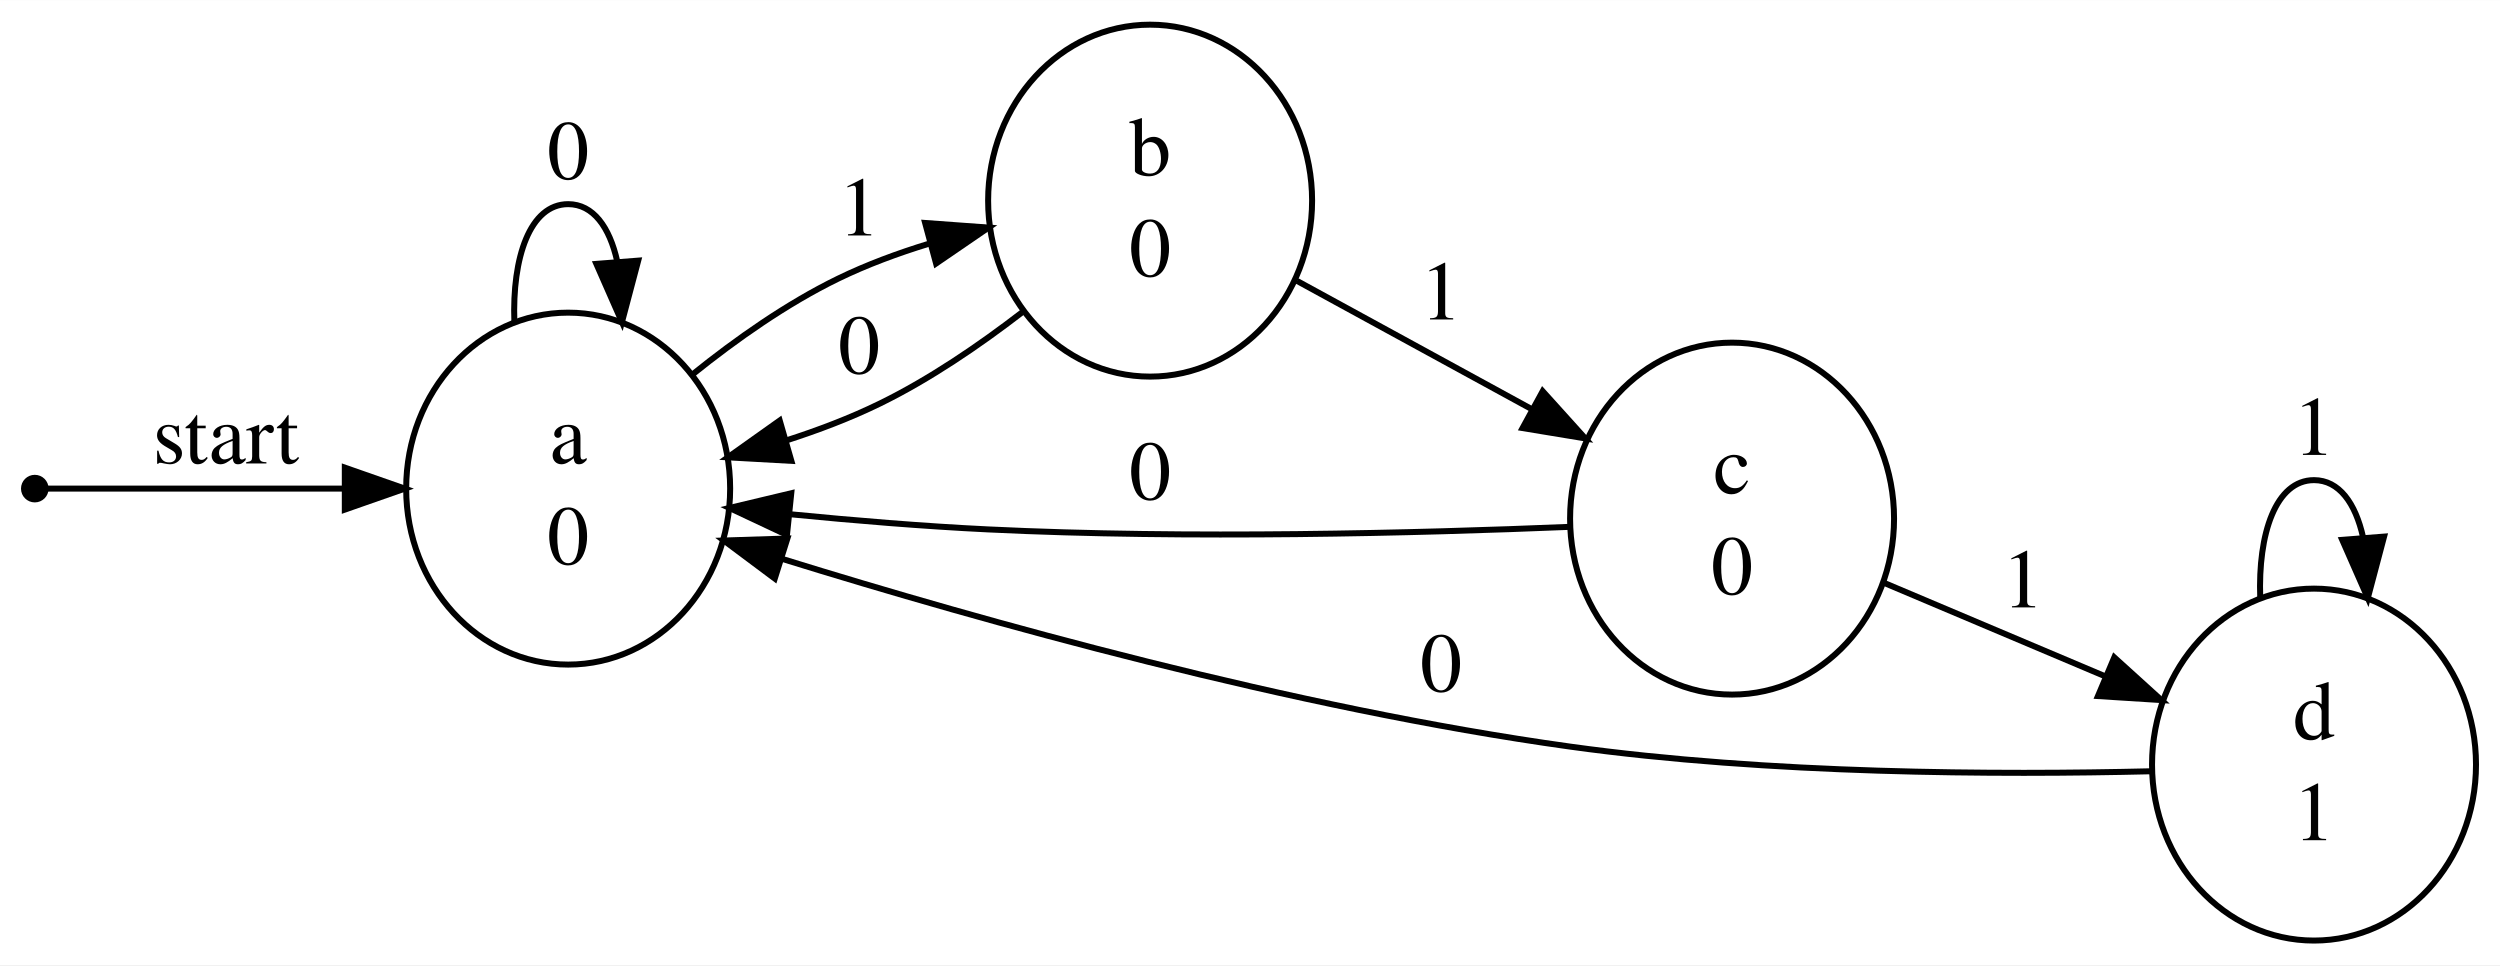
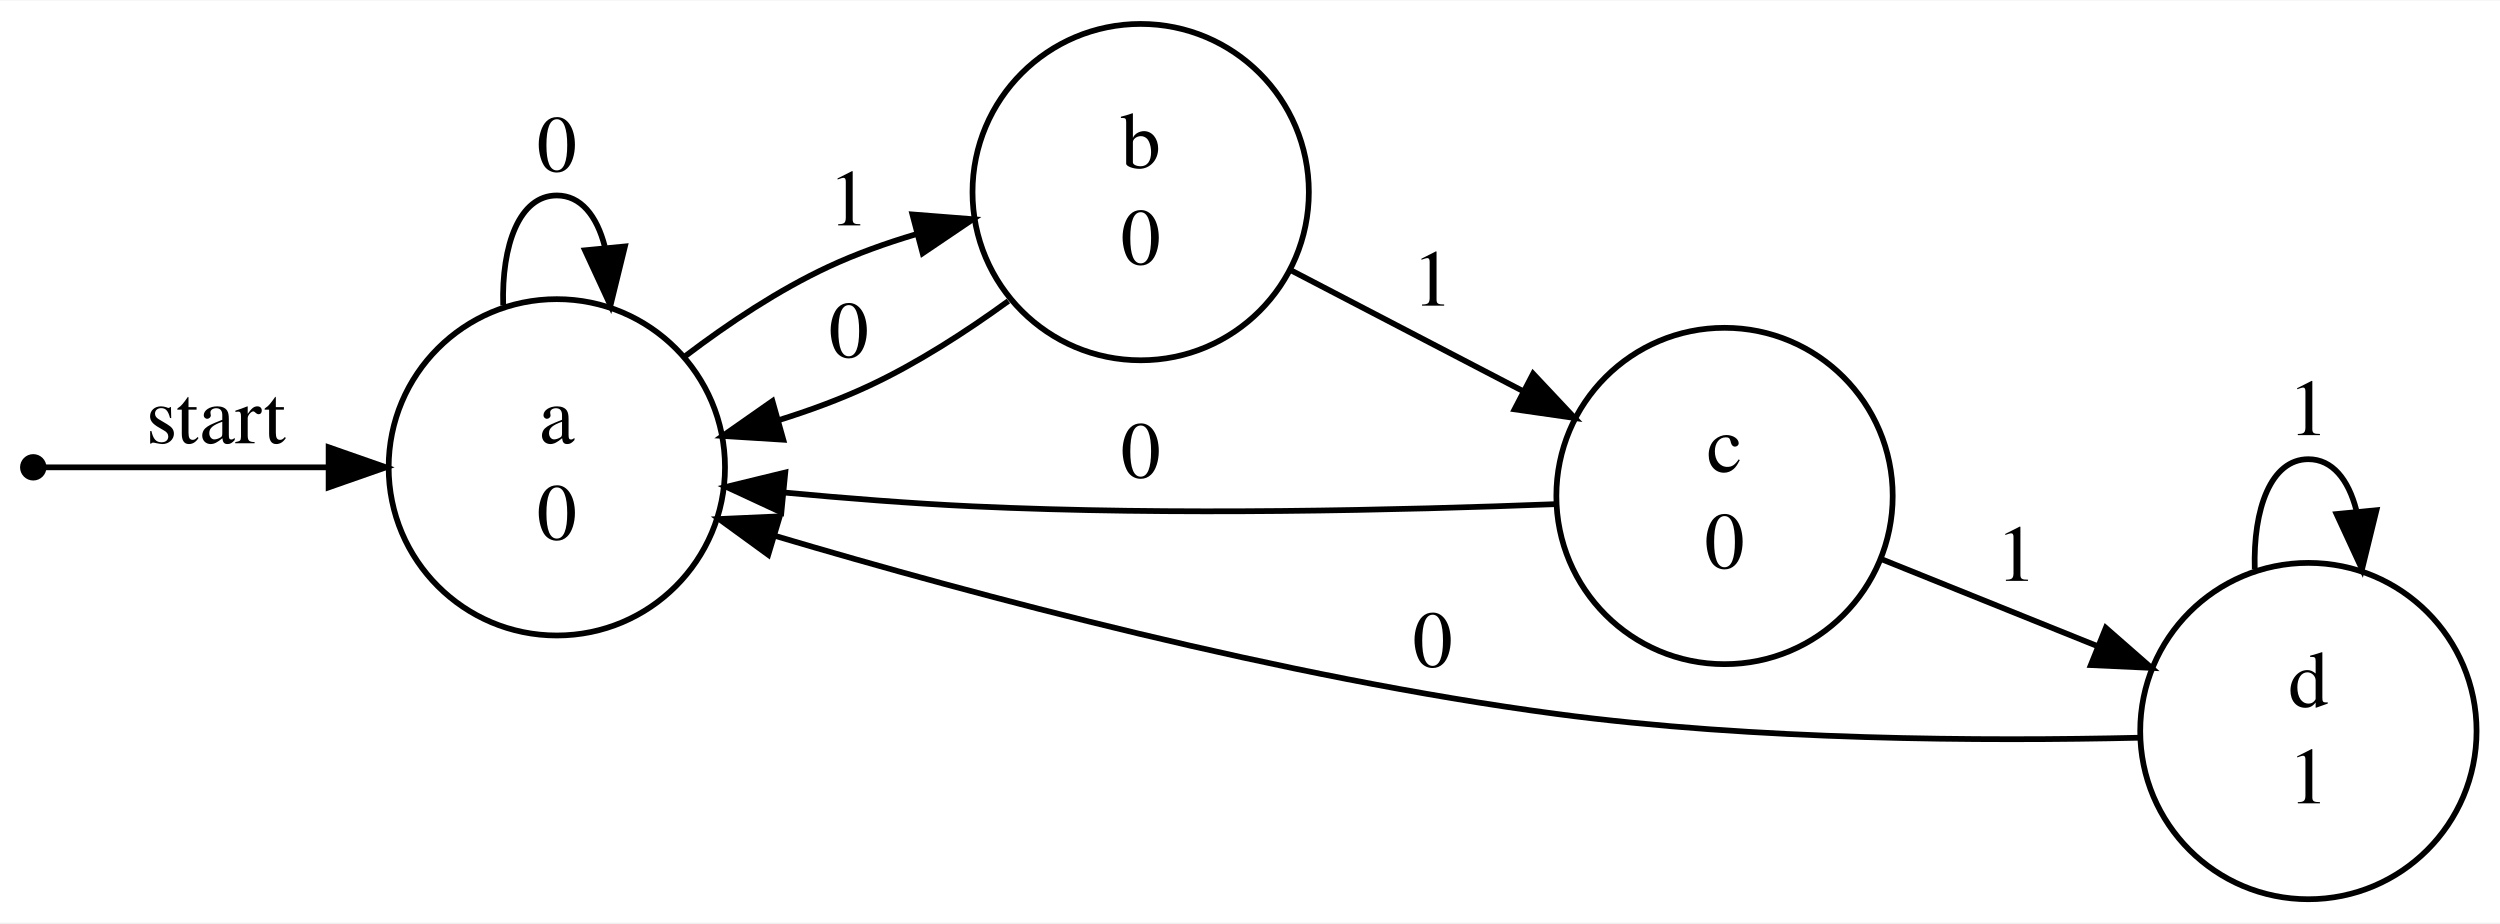
- <svg xmlns="http://www.w3.org/2000/svg" width="417pt" height="161pt" viewBox="0.00 0.00 416.70 160.83">
+ <svg xmlns="http://www.w3.org/2000/svg" width="436pt" height="161pt" viewBox="0.00 0.00 436.03 160.83">
  <g id="graph0" class="graph" transform="scale(1 1) rotate(0) translate(4 156.8313)">
-     <polygon fill="#ffffff" stroke="transparent" points="-4,4 -4,-156.831 412.701,-156.831 412.701,4 -4,4" />
+     <polygon fill="#ffffff" stroke="transparent" points="-4,4 -4,-156.831 432.026,-156.831 432.026,4 -4,4" />
    <g id="node1" class="node">
-       <ellipse fill="none" stroke="#000000" cx="90.701" cy="-75.416" rx="27" ry="29.331" />
-       <text text-anchor="middle" x="90.701" y="-79.616" font-family="Times,serif" font-size="14.00" fill="#000000">a</text>
-       <text text-anchor="middle" x="90.701" y="-62.816" font-family="Times,serif" font-size="14.00" fill="#000000">0</text>
+       <ellipse fill="none" stroke="#000000" cx="93.117" cy="-75.416" rx="29.331" ry="29.331" />
+       <text text-anchor="middle" x="93.117" y="-79.616" font-family="Times,serif" font-size="14.00" fill="#000000">a</text>
+       <text text-anchor="middle" x="93.117" y="-62.816" font-family="Times,serif" font-size="14.00" fill="#000000">0</text>
    </g>
    <g id="node2" class="node">
-       <ellipse fill="none" stroke="#000000" cx="187.701" cy="-123.416" rx="27" ry="29.331" />
-       <text text-anchor="middle" x="187.701" y="-127.616" font-family="Times,serif" font-size="14.00" fill="#000000">b</text>
-       <text text-anchor="middle" x="187.701" y="-110.816" font-family="Times,serif" font-size="14.00" fill="#000000">0</text>
+       <ellipse fill="none" stroke="#000000" cx="194.948" cy="-123.416" rx="29.331" ry="29.331" />
+       <text text-anchor="middle" x="194.948" y="-127.616" font-family="Times,serif" font-size="14.00" fill="#000000">b</text>
+       <text text-anchor="middle" x="194.948" y="-110.816" font-family="Times,serif" font-size="14.00" fill="#000000">0</text>
    </g>
    <g id="node3" class="node">
-       <ellipse fill="none" stroke="#000000" cx="284.701" cy="-70.416" rx="27" ry="29.331" />
-       <text text-anchor="middle" x="284.701" y="-74.616" font-family="Times,serif" font-size="14.00" fill="#000000">c</text>
-       <text text-anchor="middle" x="284.701" y="-57.816" font-family="Times,serif" font-size="14.00" fill="#000000">0</text>
+       <ellipse fill="none" stroke="#000000" cx="296.779" cy="-70.416" rx="29.331" ry="29.331" />
+       <text text-anchor="middle" x="296.779" y="-74.616" font-family="Times,serif" font-size="14.00" fill="#000000">c</text>
+       <text text-anchor="middle" x="296.779" y="-57.816" font-family="Times,serif" font-size="14.00" fill="#000000">0</text>
    </g>
    <g id="node4" class="node">
-       <ellipse fill="none" stroke="#000000" cx="381.701" cy="-29.416" rx="27" ry="29.331" />
-       <text text-anchor="middle" x="381.701" y="-33.616" font-family="Times,serif" font-size="14.00" fill="#000000">d</text>
-       <text text-anchor="middle" x="381.701" y="-16.816" font-family="Times,serif" font-size="14.00" fill="#000000">1</text>
+       <ellipse fill="none" stroke="#000000" cx="398.611" cy="-29.416" rx="29.331" ry="29.331" />
+       <text text-anchor="middle" x="398.611" y="-33.616" font-family="Times,serif" font-size="14.00" fill="#000000">d</text>
+       <text text-anchor="middle" x="398.611" y="-16.816" font-family="Times,serif" font-size="14.00" fill="#000000">1</text>
    </g>
    <g id="node5" class="node">
      <ellipse fill="#000000" stroke="#000000" cx="1.8" cy="-75.416" rx="1.8" ry="1.8" />
    </g>
    <g id="edge1" class="edge">
-       <path fill="none" stroke="#000000" d="M81.736,-103.177C81.338,-113.91 84.326,-122.831 90.701,-122.831 94.885,-122.831 97.61,-118.989 98.876,-113.314" />
-       <polygon fill="#000000" stroke="#000000" points="102.379,-113.418 99.666,-103.177 95.4,-112.874 102.379,-113.418" />
-       <text text-anchor="middle" x="90.701" y="-127.031" font-family="Times,serif" font-size="14.00" fill="#000000">0</text>
+       <path fill="none" stroke="#000000" d="M83.762,-103.649C83.456,-114.17 86.574,-122.831 93.117,-122.831 97.308,-122.831 100.094,-119.277 101.475,-113.956" />
+       <polygon fill="#000000" stroke="#000000" points="104.993,-113.939 102.471,-103.649 98.025,-113.266 104.993,-113.939" />
+       <text text-anchor="middle" x="93.117" y="-127.031" font-family="Times,serif" font-size="14.00" fill="#000000">0</text>
    </g>
    <g id="edge2" class="edge">
-       <path fill="none" stroke="#000000" d="M111.451,-94.468C118.694,-100.296 127.158,-106.257 135.701,-110.416 140.443,-112.724 145.633,-114.647 150.842,-116.243" />
-       <polygon fill="#000000" stroke="#000000" points="150.2,-119.695 160.767,-118.923 152.025,-112.937 150.2,-119.695" />
-       <text text-anchor="middle" x="139.201" y="-117.616" font-family="Times,serif" font-size="14.00" fill="#000000">1</text>
+       <path fill="none" stroke="#000000" d="M115.571,-94.853C123.102,-100.565 131.811,-106.361 140.532,-110.416 145.309,-112.636 150.504,-114.5 155.726,-116.057" />
+       <polygon fill="#000000" stroke="#000000" points="155.135,-119.521 165.698,-118.689 156.922,-112.753 155.135,-119.521" />
+       <text text-anchor="middle" x="144.032" y="-117.616" font-family="Times,serif" font-size="14.00" fill="#000000">1</text>
+     </g>
+     <g id="edge3" class="edge">
+       <path fill="none" stroke="#000000" d="M171.875,-104.423C164.451,-99.027 155.958,-93.554 147.532,-89.616 142.557,-87.29 137.141,-85.301 131.718,-83.612" />
+       <polygon fill="#000000" stroke="#000000" points="132.617,-80.23 122.043,-80.891 130.722,-86.968 132.617,-80.23" />
+       <text text-anchor="middle" x="144.032" y="-94.616" font-family="Times,serif" font-size="14.00" fill="#000000">0</text>
    </g>
    <g id="edge4" class="edge">
-       <path fill="none" stroke="#000000" d="M166.357,-104.793C159.208,-99.285 150.95,-93.655 142.701,-89.616 137.763,-87.198 132.353,-85.141 126.948,-83.409" />
-       <polygon fill="#000000" stroke="#000000" points="127.904,-80.042 117.326,-80.63 125.962,-86.767 127.904,-80.042" />
-       <text text-anchor="middle" x="139.201" y="-94.616" font-family="Times,serif" font-size="14.00" fill="#000000">0</text>
-     </g>
-     <g id="edge3" class="edge">
-       <path fill="none" stroke="#000000" d="M212.178,-110.041C224.011,-103.576 238.395,-95.717 251.224,-88.707" />
-       <polygon fill="#000000" stroke="#000000" points="253.134,-91.652 260.232,-83.785 249.778,-85.509 253.134,-91.652" />
-       <text text-anchor="middle" x="236.201" y="-103.616" font-family="Times,serif" font-size="14.00" fill="#000000">1</text>
+       <path fill="none" stroke="#000000" d="M221.172,-109.767C233.525,-103.337 248.437,-95.576 261.741,-88.652" />
+       <polygon fill="#000000" stroke="#000000" points="263.389,-91.74 270.644,-84.018 260.158,-85.53 263.389,-91.74" />
+       <text text-anchor="middle" x="245.864" y="-103.616" font-family="Times,serif" font-size="14.00" fill="#000000">1</text>
    </g>
    <g id="edge5" class="edge">
-       <path fill="none" stroke="#000000" d="M257.592,-69.042C232.46,-68.001 194.034,-67 160.701,-68.616 149.999,-69.134 138.41,-70.096 127.798,-71.137" />
-       <polygon fill="#000000" stroke="#000000" points="127.17,-67.683 117.582,-72.19 127.888,-74.646 127.17,-67.683" />
-       <text text-anchor="middle" x="187.701" y="-73.616" font-family="Times,serif" font-size="14.00" fill="#000000">0</text>
+       <path fill="none" stroke="#000000" d="M267.311,-68.994C240.7,-67.952 200.474,-66.979 165.532,-68.616 154.937,-69.112 143.498,-70.015 132.91,-71.004" />
+       <polygon fill="#000000" stroke="#000000" points="132.278,-67.549 122.668,-72.01 132.963,-74.515 132.278,-67.549" />
+       <text text-anchor="middle" x="194.948" y="-73.616" font-family="Times,serif" font-size="14.00" fill="#000000">0</text>
    </g>
    <g id="edge6" class="edge">
-       <path fill="none" stroke="#000000" d="M309.933,-59.75C321.184,-54.995 334.623,-49.314 346.815,-44.161" />
-       <polygon fill="#000000" stroke="#000000" points="348.41,-47.287 356.258,-40.17 345.684,-40.839 348.41,-47.287" />
-       <text text-anchor="middle" x="333.201" y="-55.616" font-family="Times,serif" font-size="14.00" fill="#000000">1</text>
+       <path fill="none" stroke="#000000" d="M324.068,-59.428C335.597,-54.787 349.202,-49.309 361.612,-44.312" />
+       <polygon fill="#000000" stroke="#000000" points="363.277,-47.415 371.246,-40.433 360.663,-40.922 363.277,-47.415" />
+       <text text-anchor="middle" x="347.695" y="-55.616" font-family="Times,serif" font-size="14.00" fill="#000000">1</text>
    </g>
    <g id="edge8" class="edge">
-       <path fill="none" stroke="#000000" d="M354.465,-28.302C329.245,-27.69 290.761,-27.821 257.701,-32.416 211.613,-38.821 159.932,-53.298 126.437,-63.685" />
-       <polygon fill="#000000" stroke="#000000" points="125.14,-60.424 116.652,-66.764 127.241,-67.101 125.14,-60.424" />
-       <text text-anchor="middle" x="236.201" y="-41.616" font-family="Times,serif" font-size="14.00" fill="#000000">0</text>
+       <path fill="none" stroke="#000000" d="M369.016,-28.252C342.322,-27.639 302.043,-27.797 267.364,-32.416 219.715,-38.761 166.216,-53.075 131.222,-63.448" />
+       <polygon fill="#000000" stroke="#000000" points="129.992,-60.163 121.423,-66.393 132.007,-66.867 129.992,-60.163" />
+       <text text-anchor="middle" x="245.864" y="-40.616" font-family="Times,serif" font-size="14.00" fill="#000000">0</text>
    </g>
    <g id="edge7" class="edge">
-       <path fill="none" stroke="#000000" d="M372.736,-57.176C372.338,-67.91 375.326,-76.831 381.701,-76.831 385.885,-76.831 388.61,-72.989 389.876,-67.314" />
-       <polygon fill="#000000" stroke="#000000" points="393.379,-67.418 390.666,-57.176 386.4,-66.874 393.379,-67.418" />
-       <text text-anchor="middle" x="381.701" y="-81.031" font-family="Times,serif" font-size="14.00" fill="#000000">1</text>
+       <path fill="none" stroke="#000000" d="M389.256,-57.649C388.949,-68.17 392.067,-76.831 398.611,-76.831 402.802,-76.831 405.588,-73.277 406.969,-67.956" />
+       <polygon fill="#000000" stroke="#000000" points="410.486,-67.939 407.965,-57.649 403.519,-67.266 410.486,-67.939" />
+       <text text-anchor="middle" x="398.611" y="-81.031" font-family="Times,serif" font-size="14.00" fill="#000000">1</text>
    </g>
    <g id="edge9" class="edge">
-       <path fill="none" stroke="#000000" d="M3.657,-75.416C10.184,-75.416 32.791,-75.416 53.328,-75.416" />
-       <polygon fill="#000000" stroke="#000000" points="53.473,-78.916 63.473,-75.416 53.473,-71.916 53.473,-78.916" />
+       <path fill="none" stroke="#000000" d="M3.707,-75.416C10.237,-75.416 32.43,-75.416 53.07,-75.416" />
+       <polygon fill="#000000" stroke="#000000" points="53.315,-78.916 63.315,-75.416 53.315,-71.916 53.315,-78.916" />
      <text text-anchor="middle" x="33.651" y="-79.616" font-family="Times,serif" font-size="14.00" fill="#000000">start</text>
    </g>
  </g>
</svg>
